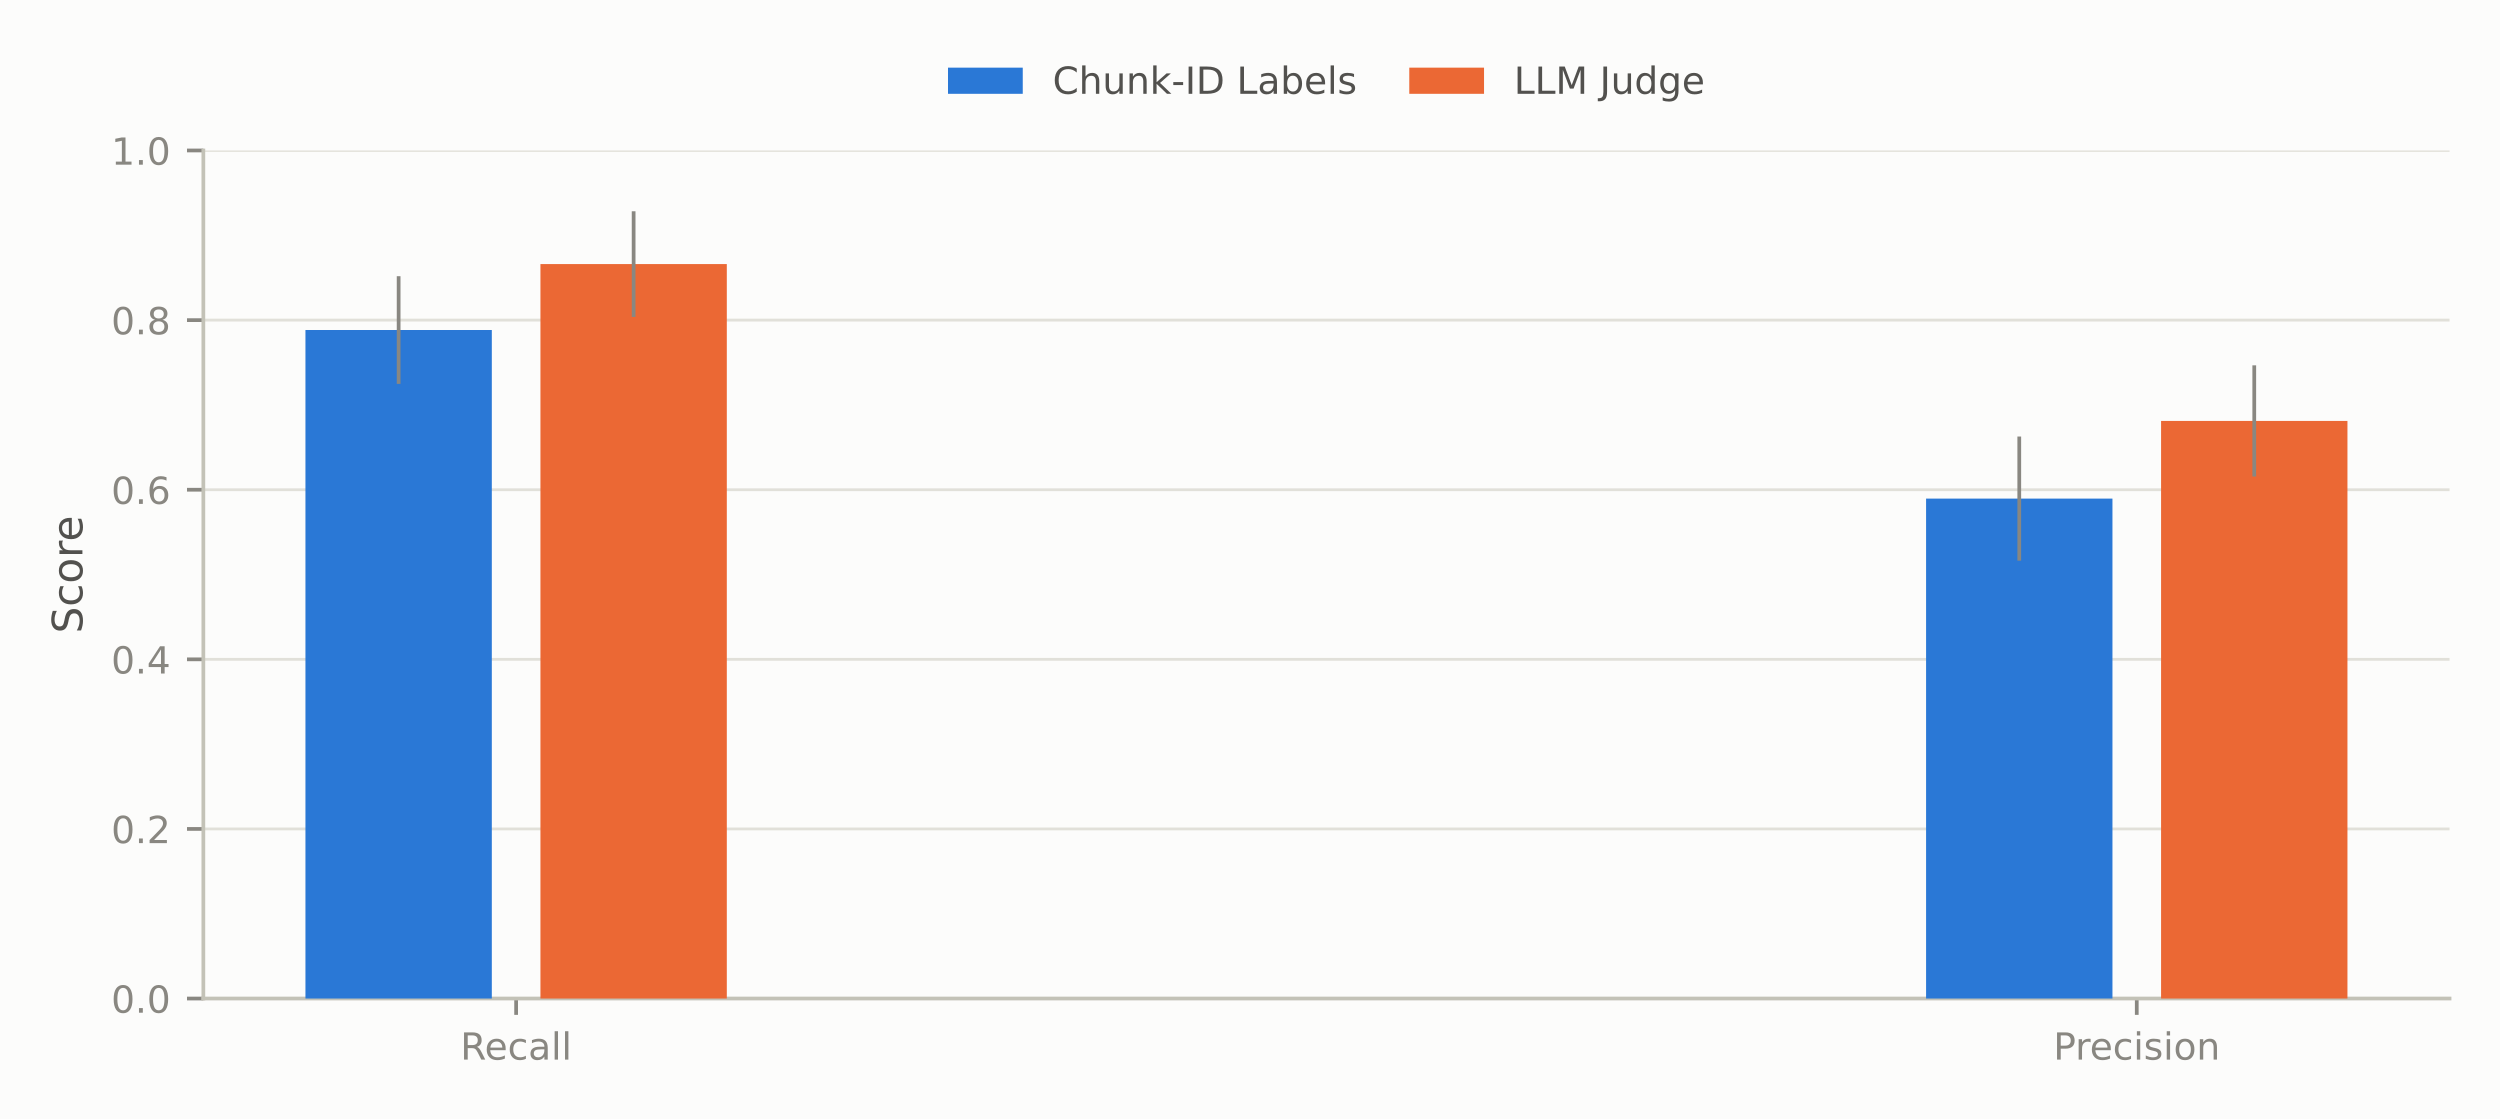
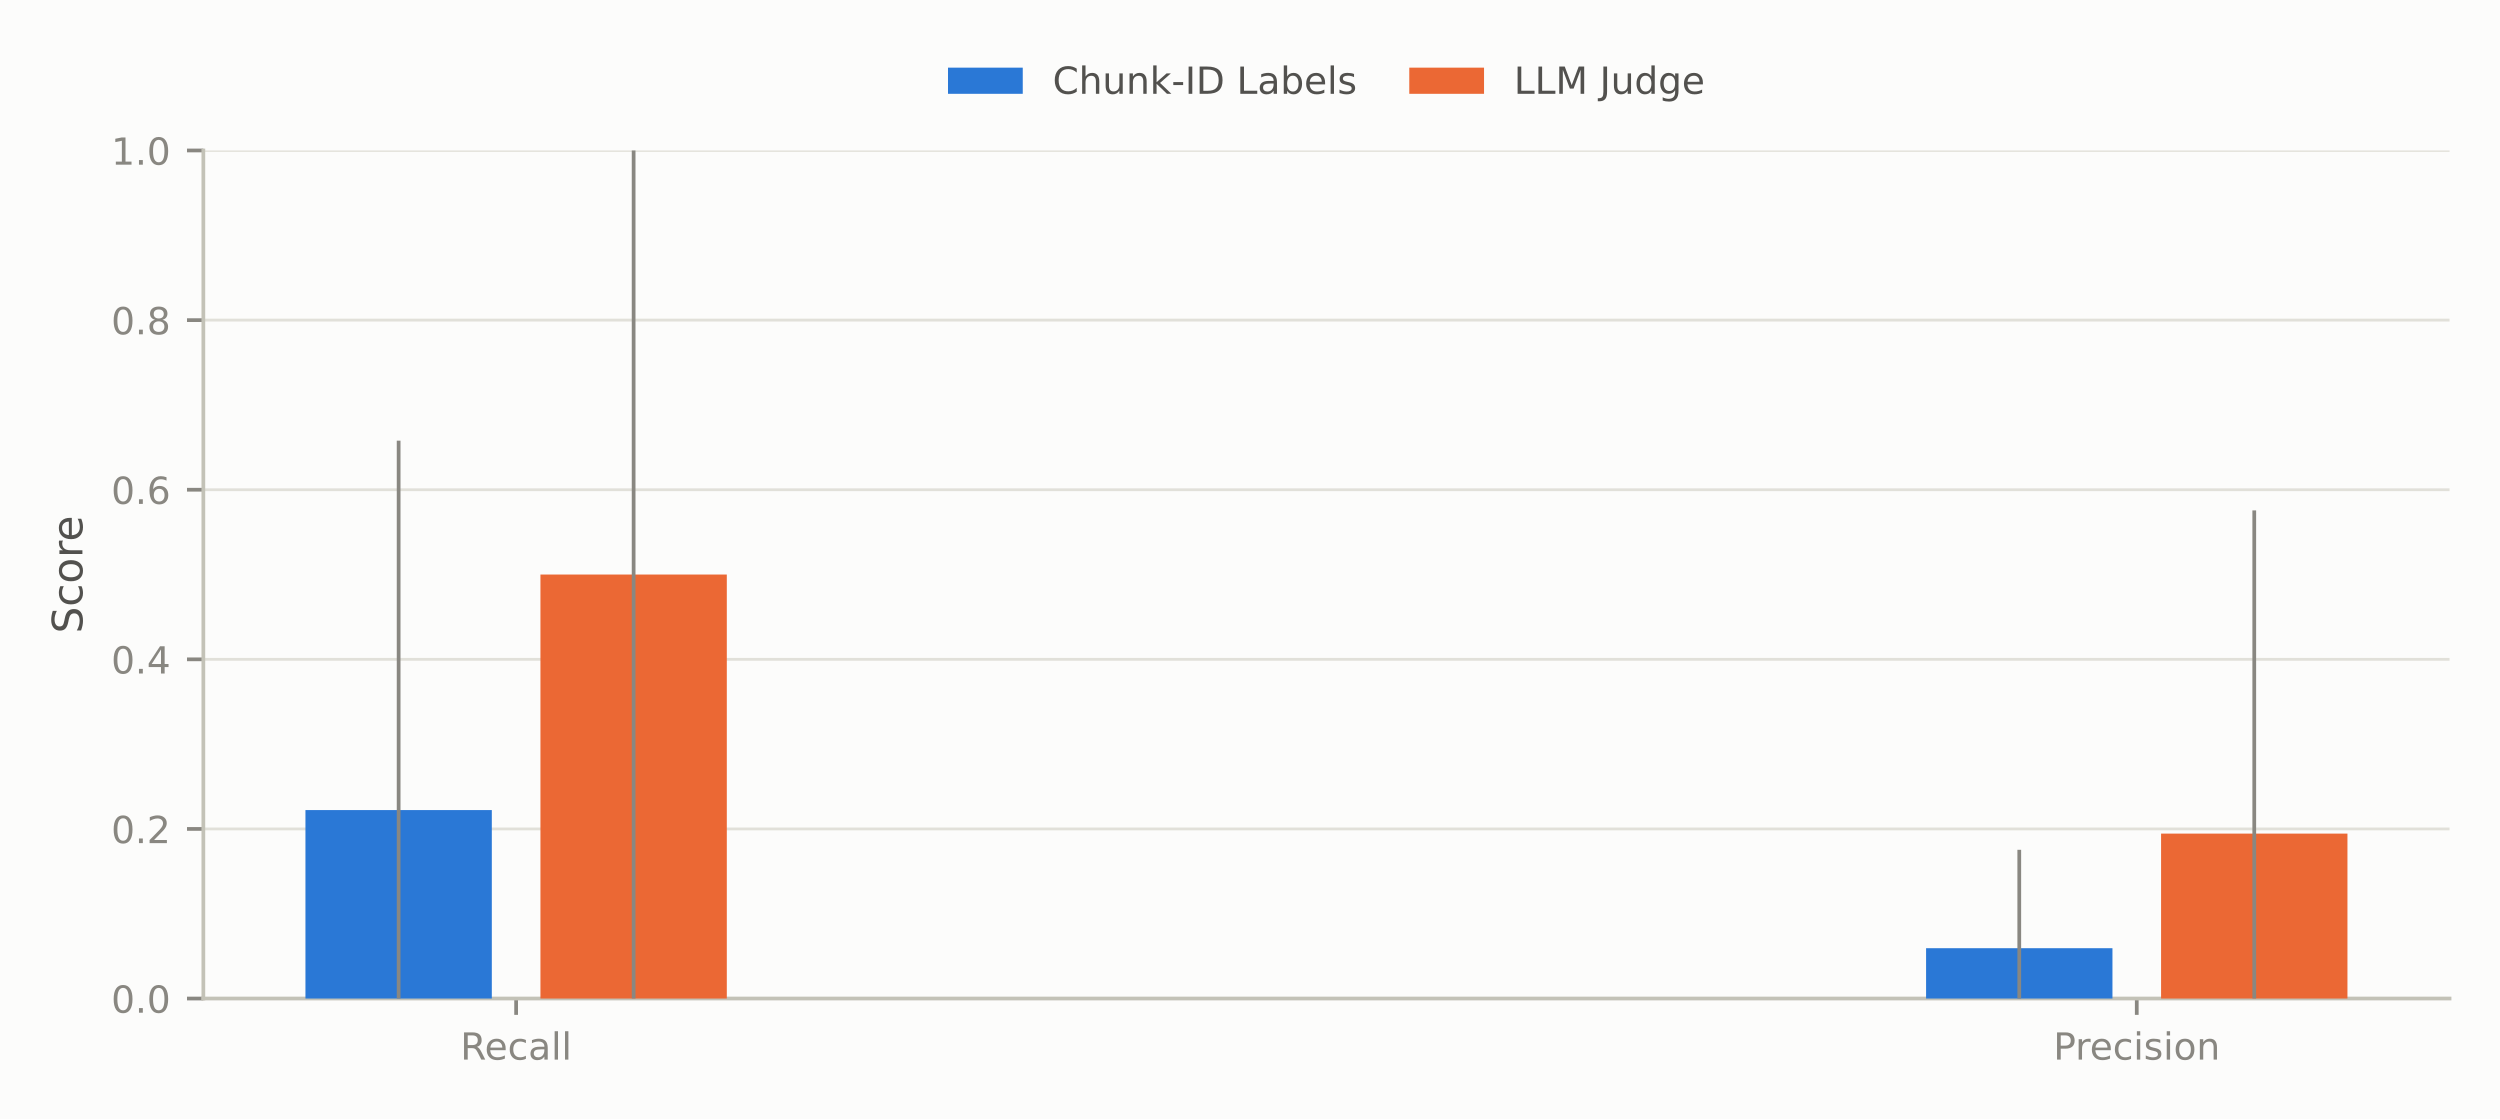
<svg xmlns="http://www.w3.org/2000/svg" xmlns:xlink="http://www.w3.org/1999/xlink" width="535.082pt" height="239.516pt" viewBox="0 0 535.082 239.516" version="1.1">
  <defs>
    <style type="text/css">*{stroke-linejoin: round; stroke-linecap: butt}</style>
  </defs>
  <g id="figure_1">
    <g id="patch_1">
      <path d="M 0 239.516  L 535.082 239.516  L 535.082 0  L 0 0  z " style="fill: #fcfcfb" />
    </g>
    <g id="axes_1">
      <g id="patch_2">
        <path d="M 43.523 213.716  L 524.283 213.716  L 524.283 32.211  L 43.523 32.211  z " style="fill: #fcfcfb" />
      </g>
      <g id="matplotlib.axis_1">
        <g id="xtick_1">
          <g id="line2d_1">
            <defs>
-               <path id="m629dd1c0f0" d="M 0 0  L 0 3.5  " style="stroke: #898781; stroke-width: 0.8" />
-             </defs>
-             <g>
-               <use xlink:href="#m629dd1c0f0" x="110.468" y="213.716" style="fill: #898781; stroke: #898781; stroke-width: 0.8" />
+               <path id="m3d301edea3" d="M 0 0  L 0 3.5  " style="stroke: #898781; stroke-width: 0.8" />
+             </defs>
+             <g>
+               <use xlink:href="#m3d301edea3" x="110.468" y="213.716" style="fill: #898781; stroke: #898781; stroke-width: 0.8" />
            </g>
          </g>
          <g id="text_1">
            <g style="fill: #898781" transform="translate(98.53378 226.7943) scale(0.08 -0.08)">
              <defs>
                <path id="DejaVuSans-35" d="M 2841 2188  Q 3044 2119 3236 1894  Q 3428 1669 3622 1275  L 4263 0  L 3584 0  L 2988 1197  Q 2756 1666 2539 1819  Q 2322 1972 1947 1972  L 1259 1972  L 1259 0  L 628 0  L 628 4666  L 2053 4666  Q 2853 4666 3247 4331  Q 3641 3997 3641 3322  Q 3641 2881 3436 2590  Q 3231 2300 2841 2188  z M 1259 4147  L 1259 2491  L 2053 2491  Q 2509 2491 2742 2702  Q 2975 2913 2975 3322  Q 2975 3731 2742 3939  Q 2509 4147 2053 4147  L 1259 4147  z " transform="scale(0.015625)" />
                <path id="DejaVuSans-48" d="M 3597 1894  L 3597 1613  L 953 1613  Q 991 1019 1311 708  Q 1631 397 2203 397  Q 2534 397 2845 478  Q 3156 559 3463 722  L 3463 178  Q 3153 47 2828 -22  Q 2503 -91 2169 -91  Q 1331 -91 842 396  Q 353 884 353 1716  Q 353 2575 817 3079  Q 1281 3584 2069 3584  Q 2775 3584 3186 3129  Q 3597 2675 3597 1894  z M 3022 2063  Q 3016 2534 2758 2815  Q 2500 3097 2075 3097  Q 1594 3097 1305 2825  Q 1016 2553 972 2059  L 3022 2063  z " transform="scale(0.015625)" />
                <path id="DejaVuSans-46" d="M 3122 3366  L 3122 2828  Q 2878 2963 2633 3030  Q 2388 3097 2138 3097  Q 1578 3097 1268 2742  Q 959 2388 959 1747  Q 959 1106 1268 751  Q 1578 397 2138 397  Q 2388 397 2633 464  Q 2878 531 3122 666  L 3122 134  Q 2881 22 2623 -34  Q 2366 -91 2075 -91  Q 1284 -91 818 406  Q 353 903 353 1747  Q 353 2603 823 3093  Q 1294 3584 2113 3584  Q 2378 3584 2631 3529  Q 2884 3475 3122 3366  z " transform="scale(0.015625)" />
                <path id="DejaVuSans-44" d="M 2194 1759  Q 1497 1759 1228 1600  Q 959 1441 959 1056  Q 959 750 1161 570  Q 1363 391 1709 391  Q 2188 391 2477 730  Q 2766 1069 2766 1631  L 2766 1759  L 2194 1759  z M 3341 1997  L 3341 0  L 2766 0  L 2766 531  Q 2569 213 2275 61  Q 1981 -91 1556 -91  Q 1019 -91 701 211  Q 384 513 384 1019  Q 384 1609 779 1909  Q 1175 2209 1959 2209  L 2766 2209  L 2766 2266  Q 2766 2663 2505 2880  Q 2244 3097 1772 3097  Q 1472 3097 1187 3025  Q 903 2953 641 2809  L 641 3341  Q 956 3463 1253 3523  Q 1550 3584 1831 3584  Q 2591 3584 2966 3190  Q 3341 2797 3341 1997  z " transform="scale(0.015625)" />
                <path id="DejaVuSans-4f" d="M 603 4863  L 1178 4863  L 1178 0  L 603 0  L 603 4863  z " transform="scale(0.015625)" />
              </defs>
              <use xlink:href="#DejaVuSans-35" />
              <use xlink:href="#DejaVuSans-48" transform="translate(65 0)" />
              <use xlink:href="#DejaVuSans-46" transform="translate(126.5312 0)" />
              <use xlink:href="#DejaVuSans-44" transform="translate(181.5156 0)" />
              <use xlink:href="#DejaVuSans-4f" transform="translate(242.7969 0)" />
              <use xlink:href="#DejaVuSans-4f" transform="translate(270.5781 0)" />
            </g>
          </g>
        </g>
        <g id="xtick_2">
          <g id="line2d_2">
            <g>
-               <use xlink:href="#m629dd1c0f0" x="457.337" y="213.716" style="fill: #898781; stroke: #898781; stroke-width: 0.8" />
+               <use xlink:href="#m3d301edea3" x="457.337" y="213.716" style="fill: #898781; stroke: #898781; stroke-width: 0.8" />
            </g>
          </g>
          <g id="text_2">
            <g style="fill: #898781" transform="translate(439.4893 226.7943) scale(0.08 -0.08)">
              <defs>
                <path id="DejaVuSans-33" d="M 1259 4147  L 1259 2394  L 2053 2394  Q 2494 2394 2734 2622  Q 2975 2850 2975 3272  Q 2975 3691 2734 3919  Q 2494 4147 2053 4147  L 1259 4147  z M 628 4666  L 2053 4666  Q 2838 4666 3239 4311  Q 3641 3956 3641 3272  Q 3641 2581 3239 2228  Q 2838 1875 2053 1875  L 1259 1875  L 1259 0  L 628 0  L 628 4666  z " transform="scale(0.015625)" />
                <path id="DejaVuSans-55" d="M 2631 2963  Q 2534 3019 2420 3045  Q 2306 3072 2169 3072  Q 1681 3072 1420 2755  Q 1159 2438 1159 1844  L 1159 0  L 581 0  L 581 3500  L 1159 3500  L 1159 2956  Q 1341 3275 1631 3429  Q 1922 3584 2338 3584  Q 2397 3584 2469 3576  Q 2541 3569 2628 3553  L 2631 2963  z " transform="scale(0.015625)" />
                <path id="DejaVuSans-4c" d="M 603 3500  L 1178 3500  L 1178 0  L 603 0  L 603 3500  z M 603 4863  L 1178 4863  L 1178 4134  L 603 4134  L 603 4863  z " transform="scale(0.015625)" />
                <path id="DejaVuSans-56" d="M 2834 3397  L 2834 2853  Q 2591 2978 2328 3040  Q 2066 3103 1784 3103  Q 1356 3103 1142 2972  Q 928 2841 928 2578  Q 928 2378 1081 2264  Q 1234 2150 1697 2047  L 1894 2003  Q 2506 1872 2764 1633  Q 3022 1394 3022 966  Q 3022 478 2636 193  Q 2250 -91 1575 -91  Q 1294 -91 989 -36  Q 684 19 347 128  L 347 722  Q 666 556 975 473  Q 1284 391 1588 391  Q 1994 391 2212 530  Q 2431 669 2431 922  Q 2431 1156 2273 1281  Q 2116 1406 1581 1522  L 1381 1569  Q 847 1681 609 1914  Q 372 2147 372 2553  Q 372 3047 722 3315  Q 1072 3584 1716 3584  Q 2034 3584 2315 3537  Q 2597 3491 2834 3397  z " transform="scale(0.015625)" />
                <path id="DejaVuSans-52" d="M 1959 3097  Q 1497 3097 1228 2736  Q 959 2375 959 1747  Q 959 1119 1226 758  Q 1494 397 1959 397  Q 2419 397 2687 759  Q 2956 1122 2956 1747  Q 2956 2369 2687 2733  Q 2419 3097 1959 3097  z M 1959 3584  Q 2709 3584 3137 3096  Q 3566 2609 3566 1747  Q 3566 888 3137 398  Q 2709 -91 1959 -91  Q 1206 -91 779 398  Q 353 888 353 1747  Q 353 2609 779 3096  Q 1206 3584 1959 3584  z " transform="scale(0.015625)" />
                <path id="DejaVuSans-51" d="M 3513 2113  L 3513 0  L 2938 0  L 2938 2094  Q 2938 2591 2744 2837  Q 2550 3084 2163 3084  Q 1697 3084 1428 2787  Q 1159 2491 1159 1978  L 1159 0  L 581 0  L 581 3500  L 1159 3500  L 1159 2956  Q 1366 3272 1645 3428  Q 1925 3584 2291 3584  Q 2894 3584 3203 3211  Q 3513 2838 3513 2113  z " transform="scale(0.015625)" />
              </defs>
              <use xlink:href="#DejaVuSans-33" />
              <use xlink:href="#DejaVuSans-55" transform="translate(58.54688 0)" />
              <use xlink:href="#DejaVuSans-48" transform="translate(97.45312 0)" />
              <use xlink:href="#DejaVuSans-46" transform="translate(158.9844 0)" />
              <use xlink:href="#DejaVuSans-4c" transform="translate(213.9688 0)" />
              <use xlink:href="#DejaVuSans-56" transform="translate(241.75 0)" />
              <use xlink:href="#DejaVuSans-4c" transform="translate(293.8438 0)" />
              <use xlink:href="#DejaVuSans-52" transform="translate(321.625 0)" />
              <use xlink:href="#DejaVuSans-51" transform="translate(382.8125 0)" />
            </g>
          </g>
        </g>
      </g>
      <g id="matplotlib.axis_2">
        <g id="ytick_1">
          <g id="line2d_3">
-             <path d="M 43.523 213.716  L 524.283 213.716  " clip-path="url(#p326aee31ef)" style="fill: none; stroke: #e1e0d9; stroke-width: 0.6; stroke-linecap: round" />
+             <path d="M 43.523 213.716  L 524.283 213.716  " clip-path="url(#pb57e840503)" style="fill: none; stroke: #e1e0d9; stroke-width: 0.6; stroke-linecap: round" />
          </g>
          <g id="line2d_4">
            <defs>
-               <path id="m4ec070801e" d="M 0 0  L -3.5 0  " style="stroke: #898781; stroke-width: 0.8" />
-             </defs>
-             <g>
-               <use xlink:href="#m4ec070801e" x="43.523" y="213.716" style="fill: #898781; stroke: #898781; stroke-width: 0.8" />
+               <path id="mbbce535116" d="M 0 0  L -3.5 0  " style="stroke: #898781; stroke-width: 0.8" />
+             </defs>
+             <g>
+               <use xlink:href="#mbbce535116" x="43.523" y="213.716" style="fill: #898781; stroke: #898781; stroke-width: 0.8" />
            </g>
          </g>
          <g id="text_3">
            <g style="fill: #898781" transform="translate(23.8 216.7546) scale(0.08 -0.08)">
              <defs>
                <path id="DejaVuSans-13" d="M 2034 4250  Q 1547 4250 1301 3770  Q 1056 3291 1056 2328  Q 1056 1369 1301 889  Q 1547 409 2034 409  Q 2525 409 2770 889  Q 3016 1369 3016 2328  Q 3016 3291 2770 3770  Q 2525 4250 2034 4250  z M 2034 4750  Q 2819 4750 3233 4129  Q 3647 3509 3647 2328  Q 3647 1150 3233 529  Q 2819 -91 2034 -91  Q 1250 -91 836 529  Q 422 1150 422 2328  Q 422 3509 836 4129  Q 1250 4750 2034 4750  z " transform="scale(0.015625)" />
                <path id="DejaVuSans-11" d="M 684 794  L 1344 794  L 1344 0  L 684 0  L 684 794  z " transform="scale(0.015625)" />
              </defs>
              <use xlink:href="#DejaVuSans-13" />
              <use xlink:href="#DejaVuSans-11" transform="translate(63.625 0)" />
              <use xlink:href="#DejaVuSans-13" transform="translate(95.40625 0)" />
            </g>
          </g>
        </g>
        <g id="ytick_2">
          <g id="line2d_5">
-             <path d="M 43.523 177.415  L 524.283 177.415  " clip-path="url(#p326aee31ef)" style="fill: none; stroke: #e1e0d9; stroke-width: 0.6; stroke-linecap: round" />
+             <path d="M 43.523 177.415  L 524.283 177.415  " clip-path="url(#pb57e840503)" style="fill: none; stroke: #e1e0d9; stroke-width: 0.6; stroke-linecap: round" />
          </g>
          <g id="line2d_6">
            <g>
-               <use xlink:href="#m4ec070801e" x="43.523" y="177.415" style="fill: #898781; stroke: #898781; stroke-width: 0.8" />
+               <use xlink:href="#mbbce535116" x="43.523" y="177.415" style="fill: #898781; stroke: #898781; stroke-width: 0.8" />
            </g>
          </g>
          <g id="text_4">
            <g style="fill: #898781" transform="translate(23.8 180.4536) scale(0.08 -0.08)">
              <defs>
                <path id="DejaVuSans-15" d="M 1228 531  L 3431 531  L 3431 0  L 469 0  L 469 531  Q 828 903 1448 1529  Q 2069 2156 2228 2338  Q 2531 2678 2651 2914  Q 2772 3150 2772 3378  Q 2772 3750 2511 3984  Q 2250 4219 1831 4219  Q 1534 4219 1204 4116  Q 875 4013 500 3803  L 500 4441  Q 881 4594 1212 4672  Q 1544 4750 1819 4750  Q 2544 4750 2975 4387  Q 3406 4025 3406 3419  Q 3406 3131 3298 2873  Q 3191 2616 2906 2266  Q 2828 2175 2409 1742  Q 1991 1309 1228 531  z " transform="scale(0.015625)" />
              </defs>
              <use xlink:href="#DejaVuSans-13" />
              <use xlink:href="#DejaVuSans-11" transform="translate(63.625 0)" />
              <use xlink:href="#DejaVuSans-15" transform="translate(95.40625 0)" />
            </g>
          </g>
        </g>
        <g id="ytick_3">
          <g id="line2d_7">
-             <path d="M 43.523 141.114  L 524.283 141.114  " clip-path="url(#p326aee31ef)" style="fill: none; stroke: #e1e0d9; stroke-width: 0.6; stroke-linecap: round" />
+             <path d="M 43.523 141.114  L 524.283 141.114  " clip-path="url(#pb57e840503)" style="fill: none; stroke: #e1e0d9; stroke-width: 0.6; stroke-linecap: round" />
          </g>
          <g id="line2d_8">
            <g>
-               <use xlink:href="#m4ec070801e" x="43.523" y="141.114" style="fill: #898781; stroke: #898781; stroke-width: 0.8" />
+               <use xlink:href="#mbbce535116" x="43.523" y="141.114" style="fill: #898781; stroke: #898781; stroke-width: 0.8" />
            </g>
          </g>
          <g id="text_5">
            <g style="fill: #898781" transform="translate(23.8 144.1526) scale(0.08 -0.08)">
              <defs>
                <path id="DejaVuSans-17" d="M 2419 4116  L 825 1625  L 2419 1625  L 2419 4116  z M 2253 4666  L 3047 4666  L 3047 1625  L 3713 1625  L 3713 1100  L 3047 1100  L 3047 0  L 2419 0  L 2419 1100  L 313 1100  L 313 1709  L 2253 4666  z " transform="scale(0.015625)" />
              </defs>
              <use xlink:href="#DejaVuSans-13" />
              <use xlink:href="#DejaVuSans-11" transform="translate(63.625 0)" />
              <use xlink:href="#DejaVuSans-17" transform="translate(95.40625 0)" />
            </g>
          </g>
        </g>
        <g id="ytick_4">
          <g id="line2d_9">
-             <path d="M 43.523 104.813  L 524.283 104.813  " clip-path="url(#p326aee31ef)" style="fill: none; stroke: #e1e0d9; stroke-width: 0.6; stroke-linecap: round" />
+             <path d="M 43.523 104.813  L 524.283 104.813  " clip-path="url(#pb57e840503)" style="fill: none; stroke: #e1e0d9; stroke-width: 0.6; stroke-linecap: round" />
          </g>
          <g id="line2d_10">
            <g>
-               <use xlink:href="#m4ec070801e" x="43.523" y="104.813" style="fill: #898781; stroke: #898781; stroke-width: 0.8" />
+               <use xlink:href="#mbbce535116" x="43.523" y="104.813" style="fill: #898781; stroke: #898781; stroke-width: 0.8" />
            </g>
          </g>
          <g id="text_6">
            <g style="fill: #898781" transform="translate(23.8 107.8517) scale(0.08 -0.08)">
              <defs>
                <path id="DejaVuSans-19" d="M 2113 2584  Q 1688 2584 1439 2293  Q 1191 2003 1191 1497  Q 1191 994 1439 701  Q 1688 409 2113 409  Q 2538 409 2786 701  Q 3034 994 3034 1497  Q 3034 2003 2786 2293  Q 2538 2584 2113 2584  z M 3366 4563  L 3366 3988  Q 3128 4100 2886 4159  Q 2644 4219 2406 4219  Q 1781 4219 1451 3797  Q 1122 3375 1075 2522  Q 1259 2794 1537 2939  Q 1816 3084 2150 3084  Q 2853 3084 3261 2657  Q 3669 2231 3669 1497  Q 3669 778 3244 343  Q 2819 -91 2113 -91  Q 1303 -91 875 529  Q 447 1150 447 2328  Q 447 3434 972 4092  Q 1497 4750 2381 4750  Q 2619 4750 2861 4703  Q 3103 4656 3366 4563  z " transform="scale(0.015625)" />
              </defs>
              <use xlink:href="#DejaVuSans-13" />
              <use xlink:href="#DejaVuSans-11" transform="translate(63.625 0)" />
              <use xlink:href="#DejaVuSans-19" transform="translate(95.40625 0)" />
            </g>
          </g>
        </g>
        <g id="ytick_5">
          <g id="line2d_11">
-             <path d="M 43.523 68.512  L 524.283 68.512  " clip-path="url(#p326aee31ef)" style="fill: none; stroke: #e1e0d9; stroke-width: 0.6; stroke-linecap: round" />
+             <path d="M 43.523 68.512  L 524.283 68.512  " clip-path="url(#pb57e840503)" style="fill: none; stroke: #e1e0d9; stroke-width: 0.6; stroke-linecap: round" />
          </g>
          <g id="line2d_12">
            <g>
-               <use xlink:href="#m4ec070801e" x="43.523" y="68.512" style="fill: #898781; stroke: #898781; stroke-width: 0.8" />
+               <use xlink:href="#mbbce535116" x="43.523" y="68.512" style="fill: #898781; stroke: #898781; stroke-width: 0.8" />
            </g>
          </g>
          <g id="text_7">
            <g style="fill: #898781" transform="translate(23.8 71.55071) scale(0.08 -0.08)">
              <defs>
                <path id="DejaVuSans-1b" d="M 2034 2216  Q 1584 2216 1326 1975  Q 1069 1734 1069 1313  Q 1069 891 1326 650  Q 1584 409 2034 409  Q 2484 409 2743 651  Q 3003 894 3003 1313  Q 3003 1734 2745 1975  Q 2488 2216 2034 2216  z M 1403 2484  Q 997 2584 770 2862  Q 544 3141 544 3541  Q 544 4100 942 4425  Q 1341 4750 2034 4750  Q 2731 4750 3128 4425  Q 3525 4100 3525 3541  Q 3525 3141 3298 2862  Q 3072 2584 2669 2484  Q 3125 2378 3379 2068  Q 3634 1759 3634 1313  Q 3634 634 3220 271  Q 2806 -91 2034 -91  Q 1263 -91 848 271  Q 434 634 434 1313  Q 434 1759 690 2068  Q 947 2378 1403 2484  z M 1172 3481  Q 1172 3119 1398 2916  Q 1625 2713 2034 2713  Q 2441 2713 2670 2916  Q 2900 3119 2900 3481  Q 2900 3844 2670 4047  Q 2441 4250 2034 4250  Q 1625 4250 1398 4047  Q 1172 3844 1172 3481  z " transform="scale(0.015625)" />
              </defs>
              <use xlink:href="#DejaVuSans-13" />
              <use xlink:href="#DejaVuSans-11" transform="translate(63.625 0)" />
              <use xlink:href="#DejaVuSans-1b" transform="translate(95.40625 0)" />
            </g>
          </g>
        </g>
        <g id="ytick_6">
          <g id="line2d_13">
-             <path d="M 43.523 32.211  L 524.283 32.211  " clip-path="url(#p326aee31ef)" style="fill: none; stroke: #e1e0d9; stroke-width: 0.6; stroke-linecap: round" />
+             <path d="M 43.523 32.211  L 524.283 32.211  " clip-path="url(#pb57e840503)" style="fill: none; stroke: #e1e0d9; stroke-width: 0.6; stroke-linecap: round" />
          </g>
          <g id="line2d_14">
            <g>
-               <use xlink:href="#m4ec070801e" x="43.523" y="32.211" style="fill: #898781; stroke: #898781; stroke-width: 0.8" />
+               <use xlink:href="#mbbce535116" x="43.523" y="32.211" style="fill: #898781; stroke: #898781; stroke-width: 0.8" />
            </g>
          </g>
          <g id="text_8">
            <g style="fill: #898781" transform="translate(23.8 35.24974) scale(0.08 -0.08)">
              <defs>
                <path id="DejaVuSans-14" d="M 794 531  L 1825 531  L 1825 4091  L 703 3866  L 703 4441  L 1819 4666  L 2450 4666  L 2450 531  L 3481 531  L 3481 0  L 794 0  L 794 531  z " transform="scale(0.015625)" />
              </defs>
              <use xlink:href="#DejaVuSans-14" />
              <use xlink:href="#DejaVuSans-11" transform="translate(63.625 0)" />
              <use xlink:href="#DejaVuSans-13" transform="translate(95.40625 0)" />
            </g>
          </g>
        </g>
        <g id="text_9">
          <g style="fill: #52514e" transform="translate(17.63789 135.5673) rotate(-90) scale(0.09 -0.09)">
            <defs>
              <path id="DejaVuSans-36" d="M 3425 4513  L 3425 3897  Q 3066 4069 2747 4153  Q 2428 4238 2131 4238  Q 1616 4238 1336 4038  Q 1056 3838 1056 3469  Q 1056 3159 1242 3001  Q 1428 2844 1947 2747  L 2328 2669  Q 3034 2534 3370 2195  Q 3706 1856 3706 1288  Q 3706 609 3251 259  Q 2797 -91 1919 -91  Q 1588 -91 1214 -16  Q 841 59 441 206  L 441 856  Q 825 641 1194 531  Q 1563 422 1919 422  Q 2459 422 2753 634  Q 3047 847 3047 1241  Q 3047 1584 2836 1778  Q 2625 1972 2144 2069  L 1759 2144  Q 1053 2284 737 2584  Q 422 2884 422 3419  Q 422 4038 858 4394  Q 1294 4750 2059 4750  Q 2388 4750 2728 4690  Q 3069 4631 3425 4513  z " transform="scale(0.015625)" />
            </defs>
            <use xlink:href="#DejaVuSans-36" />
            <use xlink:href="#DejaVuSans-46" transform="translate(63.48438 0)" />
            <use xlink:href="#DejaVuSans-52" transform="translate(118.4688 0)" />
            <use xlink:href="#DejaVuSans-55" transform="translate(179.6562 0)" />
            <use xlink:href="#DejaVuSans-48" transform="translate(218.5625 0)" />
          </g>
        </g>
      </g>
      <g id="patch_3">
        <path d="M 43.523 213.716  L 43.523 32.211  " style="fill: none; stroke: #c3c2b7; stroke-width: 0.8; stroke-linejoin: miter; stroke-linecap: square" />
      </g>
      <g id="patch_4">
        <path d="M 43.523 213.716  L 524.283 213.716  " style="fill: none; stroke: #c3c2b7; stroke-width: 0.8; stroke-linejoin: miter; stroke-linecap: square" />
      </g>
      <g id="patch_5">
-         <path d="M 65.375 213.716  L 105.265 213.716  L 105.265 70.635  L 65.375 70.635  z " clip-path="url(#p326aee31ef)" style="fill: #2a78d6" />
+         <path d="M 65.375 213.716  L 105.265 213.716  L 105.265 173.385  L 65.375 173.385  z " clip-path="url(#pb57e840503)" style="fill: #2a78d6" />
      </g>
      <g id="patch_6">
-         <path d="M 412.244 213.716  L 452.134 213.716  L 452.134 106.718  L 412.244 106.718  z " clip-path="url(#p326aee31ef)" style="fill: #2a78d6" />
+         <path d="M 412.244 213.716  L 452.134 213.716  L 452.134 202.952  L 412.244 202.952  z " clip-path="url(#pb57e840503)" style="fill: #2a78d6" />
      </g>
      <g id="patch_7">
-         <path d="M 115.671 213.716  L 155.561 213.716  L 155.561 56.521  L 115.671 56.521  z " clip-path="url(#p326aee31ef)" style="fill: #eb6834" />
+         <path d="M 115.671 213.716  L 155.561 213.716  L 155.561 122.963  L 115.671 122.963  z " clip-path="url(#pb57e840503)" style="fill: #eb6834" />
      </g>
      <g id="patch_8">
-         <path d="M 462.54 213.716  L 502.43 213.716  L 502.43 90.091  L 462.54 90.091  z " clip-path="url(#p326aee31ef)" style="fill: #eb6834" />
+         <path d="M 462.54 213.716  L 502.43 213.716  L 502.43 178.423  L 462.54 178.423  z " clip-path="url(#pb57e840503)" style="fill: #eb6834" />
      </g>
      <g id="LineCollection_1">
-         <path d="M 85.32 82.161  L 85.32 59.11  " clip-path="url(#p326aee31ef)" style="fill: none; stroke: #898781; stroke-width: 0.8" />
-         <path d="M 432.189 120.005  L 432.189 93.432  " clip-path="url(#p326aee31ef)" style="fill: none; stroke: #898781; stroke-width: 0.8" />
+         <path d="M 85.32 240.516  L 85.32 94.322  " clip-path="url(#pb57e840503)" style="fill: none; stroke: #898781; stroke-width: 0.8" />
+         <path d="M 432.189 224.025  L 432.189 181.88  " clip-path="url(#pb57e840503)" style="fill: none; stroke: #898781; stroke-width: 0.8" />
      </g>
      <g id="LineCollection_2">
-         <path d="M 135.616 67.829  L 135.616 45.213  " clip-path="url(#p326aee31ef)" style="fill: none; stroke: #898781; stroke-width: 0.8" />
-         <path d="M 482.485 101.99  L 482.485 78.193  " clip-path="url(#p326aee31ef)" style="fill: none; stroke: #898781; stroke-width: 0.8" />
+         <path d="M 135.616 240.516  L 135.616 -1  " clip-path="url(#pb57e840503)" style="fill: none; stroke: #898781; stroke-width: 0.8" />
+         <path d="M 482.485 240.516  L 482.485 109.249  " clip-path="url(#pb57e840503)" style="fill: none; stroke: #898781; stroke-width: 0.8" />
      </g>
      <g id="legend_1">
        <g id="patch_9">
          <path d="M 202.903 20.079  L 218.903 20.079  L 218.903 14.479  L 202.903 14.479  z " style="fill: #2a78d6" />
        </g>
        <g id="text_10">
          <g style="fill: #52514e" transform="translate(225.3031 20.07875) scale(0.08 -0.08)">
            <defs>
              <path id="DejaVuSans-26" d="M 4122 4306  L 4122 3641  Q 3803 3938 3442 4084  Q 3081 4231 2675 4231  Q 1875 4231 1450 3742  Q 1025 3253 1025 2328  Q 1025 1406 1450 917  Q 1875 428 2675 428  Q 3081 428 3442 575  Q 3803 722 4122 1019  L 4122 359  Q 3791 134 3420 21  Q 3050 -91 2638 -91  Q 1578 -91 968 557  Q 359 1206 359 2328  Q 359 3453 968 4101  Q 1578 4750 2638 4750  Q 3056 4750 3426 4639  Q 3797 4528 4122 4306  z " transform="scale(0.015625)" />
              <path id="DejaVuSans-4b" d="M 3513 2113  L 3513 0  L 2938 0  L 2938 2094  Q 2938 2591 2744 2837  Q 2550 3084 2163 3084  Q 1697 3084 1428 2787  Q 1159 2491 1159 1978  L 1159 0  L 581 0  L 581 4863  L 1159 4863  L 1159 2956  Q 1366 3272 1645 3428  Q 1925 3584 2291 3584  Q 2894 3584 3203 3211  Q 3513 2838 3513 2113  z " transform="scale(0.015625)" />
              <path id="DejaVuSans-58" d="M 544 1381  L 544 3500  L 1119 3500  L 1119 1403  Q 1119 906 1312 657  Q 1506 409 1894 409  Q 2359 409 2629 706  Q 2900 1003 2900 1516  L 2900 3500  L 3475 3500  L 3475 0  L 2900 0  L 2900 538  Q 2691 219 2414 64  Q 2138 -91 1772 -91  Q 1169 -91 856 284  Q 544 659 544 1381  z M 1991 3584  L 1991 3584  z " transform="scale(0.015625)" />
              <path id="DejaVuSans-4e" d="M 581 4863  L 1159 4863  L 1159 1991  L 2875 3500  L 3609 3500  L 1753 1863  L 3688 0  L 2938 0  L 1159 1709  L 1159 0  L 581 0  L 581 4863  z " transform="scale(0.015625)" />
              <path id="DejaVuSans-10" d="M 313 2009  L 1997 2009  L 1997 1497  L 313 1497  L 313 2009  z " transform="scale(0.015625)" />
              <path id="DejaVuSans-2c" d="M 628 4666  L 1259 4666  L 1259 0  L 628 0  L 628 4666  z " transform="scale(0.015625)" />
              <path id="DejaVuSans-27" d="M 1259 4147  L 1259 519  L 2022 519  Q 2988 519 3436 956  Q 3884 1394 3884 2338  Q 3884 3275 3436 3711  Q 2988 4147 2022 4147  L 1259 4147  z M 628 4666  L 1925 4666  Q 3281 4666 3915 4102  Q 4550 3538 4550 2338  Q 4550 1131 3912 565  Q 3275 0 1925 0  L 628 0  L 628 4666  z " transform="scale(0.015625)" />
              <path id="DejaVuSans-3" transform="scale(0.015625)" />
              <path id="DejaVuSans-2f" d="M 628 4666  L 1259 4666  L 1259 531  L 3531 531  L 3531 0  L 628 0  L 628 4666  z " transform="scale(0.015625)" />
              <path id="DejaVuSans-45" d="M 3116 1747  Q 3116 2381 2855 2742  Q 2594 3103 2138 3103  Q 1681 3103 1420 2742  Q 1159 2381 1159 1747  Q 1159 1113 1420 752  Q 1681 391 2138 391  Q 2594 391 2855 752  Q 3116 1113 3116 1747  z M 1159 2969  Q 1341 3281 1617 3432  Q 1894 3584 2278 3584  Q 2916 3584 3314 3078  Q 3713 2572 3713 1747  Q 3713 922 3314 415  Q 2916 -91 2278 -91  Q 1894 -91 1617 61  Q 1341 213 1159 525  L 1159 0  L 581 0  L 581 4863  L 1159 4863  L 1159 2969  z " transform="scale(0.015625)" />
            </defs>
            <use xlink:href="#DejaVuSans-26" />
            <use xlink:href="#DejaVuSans-4b" transform="translate(69.82812 0)" />
            <use xlink:href="#DejaVuSans-58" transform="translate(133.2031 0)" />
            <use xlink:href="#DejaVuSans-51" transform="translate(196.5781 0)" />
            <use xlink:href="#DejaVuSans-4e" transform="translate(259.9531 0)" />
            <use xlink:href="#DejaVuSans-10" transform="translate(317.8594 0)" />
            <use xlink:href="#DejaVuSans-2c" transform="translate(353.9375 0)" />
            <use xlink:href="#DejaVuSans-27" transform="translate(383.4375 0)" />
            <use xlink:href="#DejaVuSans-3" transform="translate(460.4375 0)" />
            <use xlink:href="#DejaVuSans-2f" transform="translate(492.2188 0)" />
            <use xlink:href="#DejaVuSans-44" transform="translate(547.9375 0)" />
            <use xlink:href="#DejaVuSans-45" transform="translate(609.2188 0)" />
            <use xlink:href="#DejaVuSans-48" transform="translate(672.7031 0)" />
            <use xlink:href="#DejaVuSans-4f" transform="translate(734.2344 0)" />
            <use xlink:href="#DejaVuSans-56" transform="translate(762.0156 0)" />
          </g>
        </g>
        <g id="patch_10">
          <path d="M 301.632 20.079  L 317.632 20.079  L 317.632 14.479  L 301.632 14.479  z " style="fill: #eb6834" />
        </g>
        <g id="text_11">
          <g style="fill: #52514e" transform="translate(324.0319 20.07875) scale(0.08 -0.08)">
            <defs>
              <path id="DejaVuSans-30" d="M 628 4666  L 1569 4666  L 2759 1491  L 3956 4666  L 4897 4666  L 4897 0  L 4281 0  L 4281 4097  L 3078 897  L 2444 897  L 1241 4097  L 1241 0  L 628 0  L 628 4666  z " transform="scale(0.015625)" />
              <path id="DejaVuSans-2d" d="M 628 4666  L 1259 4666  L 1259 325  Q 1259 -519 939 -900  Q 619 -1281 -91 -1281  L -331 -1281  L -331 -750  L -134 -750  Q 284 -750 456 -515  Q 628 -281 628 325  L 628 4666  z " transform="scale(0.015625)" />
              <path id="DejaVuSans-47" d="M 2906 2969  L 2906 4863  L 3481 4863  L 3481 0  L 2906 0  L 2906 525  Q 2725 213 2448 61  Q 2172 -91 1784 -91  Q 1150 -91 751 415  Q 353 922 353 1747  Q 353 2572 751 3078  Q 1150 3584 1784 3584  Q 2172 3584 2448 3432  Q 2725 3281 2906 2969  z M 947 1747  Q 947 1113 1208 752  Q 1469 391 1925 391  Q 2381 391 2643 752  Q 2906 1113 2906 1747  Q 2906 2381 2643 2742  Q 2381 3103 1925 3103  Q 1469 3103 1208 2742  Q 947 2381 947 1747  z " transform="scale(0.015625)" />
              <path id="DejaVuSans-4a" d="M 2906 1791  Q 2906 2416 2648 2759  Q 2391 3103 1925 3103  Q 1463 3103 1205 2759  Q 947 2416 947 1791  Q 947 1169 1205 825  Q 1463 481 1925 481  Q 2391 481 2648 825  Q 2906 1169 2906 1791  z M 3481 434  Q 3481 -459 3084 -895  Q 2688 -1331 1869 -1331  Q 1566 -1331 1297 -1286  Q 1028 -1241 775 -1147  L 775 -588  Q 1028 -725 1275 -790  Q 1522 -856 1778 -856  Q 2344 -856 2625 -561  Q 2906 -266 2906 331  L 2906 616  Q 2728 306 2450 153  Q 2172 0 1784 0  Q 1141 0 747 490  Q 353 981 353 1791  Q 353 2603 747 3093  Q 1141 3584 1784 3584  Q 2172 3584 2450 3431  Q 2728 3278 2906 2969  L 2906 3500  L 3481 3500  L 3481 434  z " transform="scale(0.015625)" />
            </defs>
            <use xlink:href="#DejaVuSans-2f" />
            <use xlink:href="#DejaVuSans-2f" transform="translate(55.71875 0)" />
            <use xlink:href="#DejaVuSans-30" transform="translate(111.4375 0)" />
            <use xlink:href="#DejaVuSans-3" transform="translate(197.7188 0)" />
            <use xlink:href="#DejaVuSans-2d" transform="translate(229.5 0)" />
            <use xlink:href="#DejaVuSans-58" transform="translate(259 0)" />
            <use xlink:href="#DejaVuSans-47" transform="translate(322.375 0)" />
            <use xlink:href="#DejaVuSans-4a" transform="translate(385.8594 0)" />
            <use xlink:href="#DejaVuSans-48" transform="translate(449.3438 0)" />
          </g>
        </g>
      </g>
    </g>
  </g>
  <defs>
-     <clipPath id="p326aee31ef">
+     <clipPath id="pb57e840503">
      <rect x="43.523" y="32.211" width="480.76" height="181.505" />
    </clipPath>
  </defs>
</svg>
